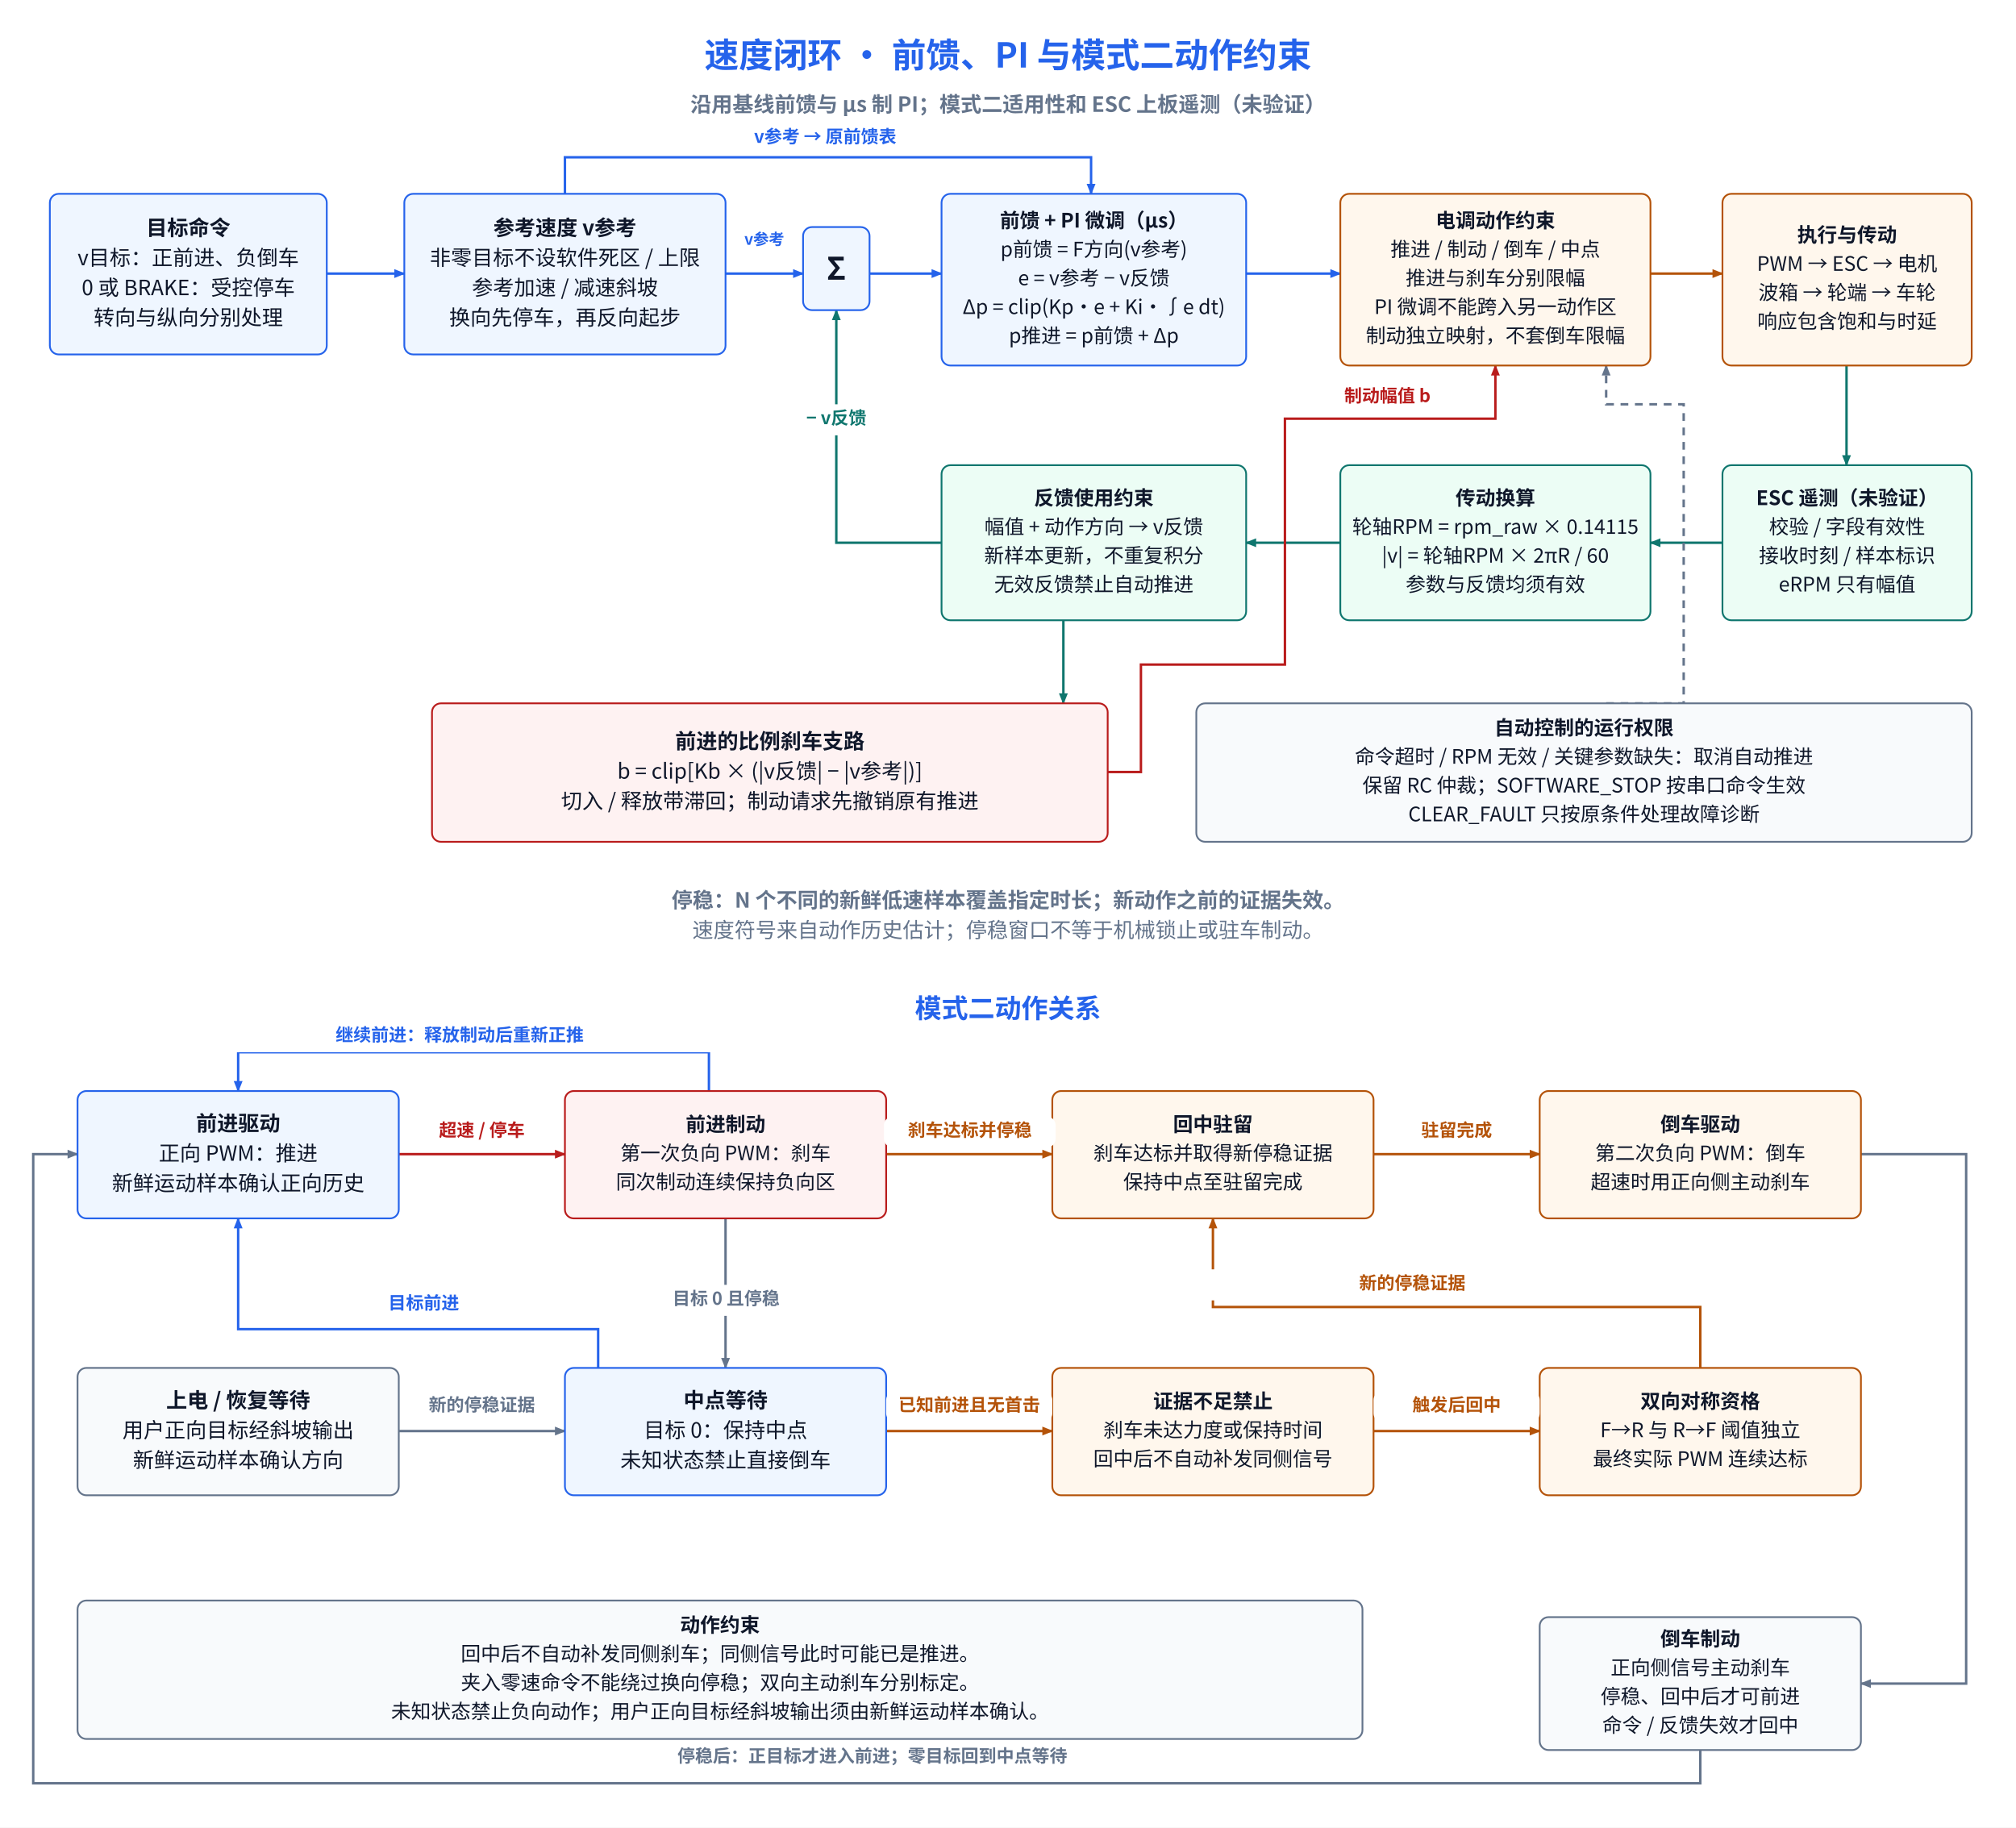
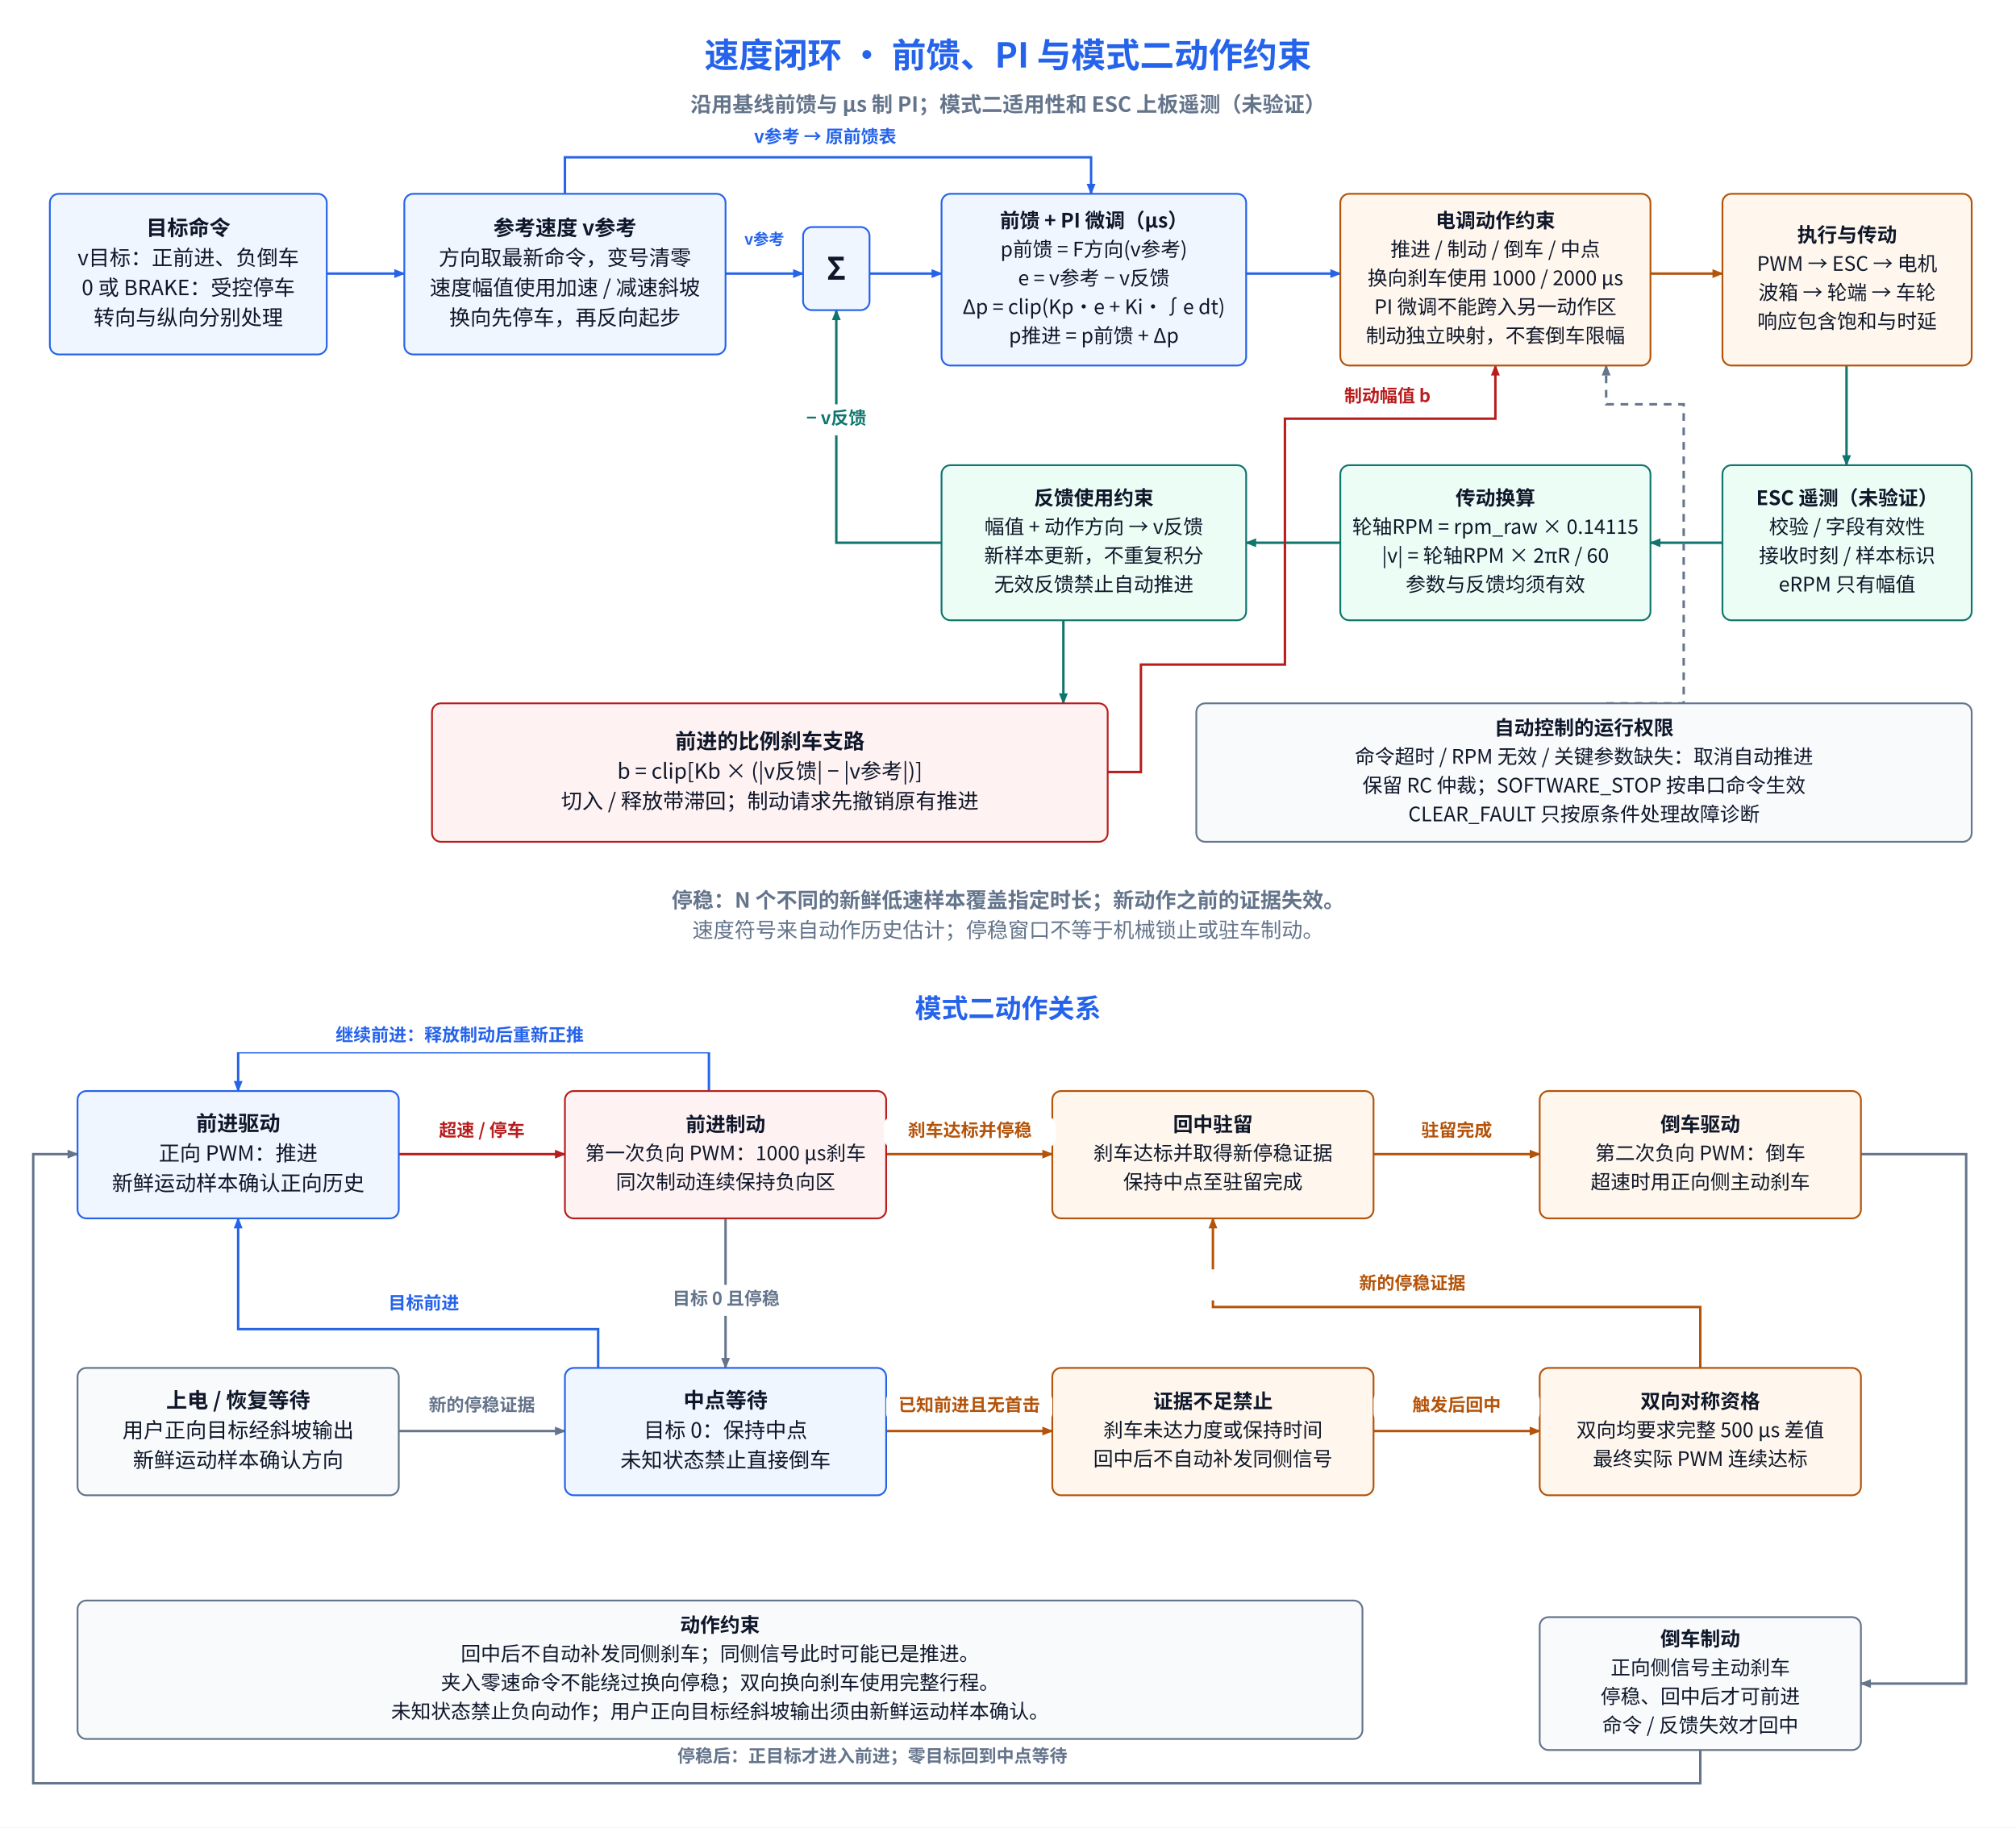
<svg xmlns="http://www.w3.org/2000/svg" width="1820" height="1650" viewBox="0 0 1820 1650" role="img">
  <rect width="100%" height="100%" fill="white" />
  <defs>
    <marker id="arrow-blue" markerWidth="10" markerHeight="8" refX="9" refY="4" orient="auto" markerUnits="userSpaceOnUse">
      <path d="M 0 0 L 10 4 L 0 8 Z" fill="#2563eb" />
    </marker>
    <marker id="arrow-green" markerWidth="10" markerHeight="8" refX="9" refY="4" orient="auto" markerUnits="userSpaceOnUse">
      <path d="M 0 0 L 10 4 L 0 8 Z" fill="#0f766e" />
    </marker>
    <marker id="arrow-orange" markerWidth="10" markerHeight="8" refX="9" refY="4" orient="auto" markerUnits="userSpaceOnUse">
      <path d="M 0 0 L 10 4 L 0 8 Z" fill="#b45309" />
    </marker>
    <marker id="arrow-purple" markerWidth="10" markerHeight="8" refX="9" refY="4" orient="auto" markerUnits="userSpaceOnUse">
      <path d="M 0 0 L 10 4 L 0 8 Z" fill="#7e22ce" />
    </marker>
    <marker id="arrow-gray" markerWidth="10" markerHeight="8" refX="9" refY="4" orient="auto" markerUnits="userSpaceOnUse">
      <path d="M 0 0 L 10 4 L 0 8 Z" fill="#64748b" />
    </marker>
    <marker id="arrow-red" markerWidth="10" markerHeight="8" refX="9" refY="4" orient="auto" markerUnits="userSpaceOnUse">
      <path d="M 0 0 L 10 4 L 0 8 Z" fill="#b91c1c" />
    </marker>
  </defs>
  <polyline points="295,247 365,247" stroke="#2563eb" stroke-width="2.2" fill="none" marker-end="url(#arrow-blue)" />
  <polyline points="655,247 725,247" stroke="#2563eb" stroke-width="2.2" fill="none" marker-end="url(#arrow-blue)" />
  <polyline points="510,175 510,142 985,142 985,175" stroke="#2563eb" stroke-width="2.2" fill="none" marker-end="url(#arrow-blue)" />
  <polyline points="785,247 850,247" stroke="#2563eb" stroke-width="2.2" fill="none" marker-end="url(#arrow-blue)" />
  <polyline points="1125,247 1210,247" stroke="#2563eb" stroke-width="2.2" fill="none" marker-end="url(#arrow-blue)" />
  <polyline points="1490,247 1555,247" stroke="#b45309" stroke-width="2.2" fill="none" marker-end="url(#arrow-orange)" />
  <polyline points="1667,330 1667,420" stroke="#0f766e" stroke-width="2.2" fill="none" marker-end="url(#arrow-green)" />
  <polyline points="1555,490 1490,490" stroke="#0f766e" stroke-width="2.2" fill="none" marker-end="url(#arrow-green)" />
  <polyline points="1210,490 1125,490" stroke="#0f766e" stroke-width="2.2" fill="none" marker-end="url(#arrow-green)" />
  <polyline points="850,490 755,490 755,280" stroke="#0f766e" stroke-width="2.2" fill="none" marker-end="url(#arrow-green)" />
  <polyline points="960,560 960,635" stroke="#0f766e" stroke-width="2.2" fill="none" marker-end="url(#arrow-green)" />
  <polyline points="1000,697 1030,697 1030,600 1160,600 1160,378 1350,378 1350,330" stroke="#b91c1c" stroke-width="2.2" fill="none" marker-end="url(#arrow-red)" />
  <polyline points="1450,635 1520,635 1520,365 1450,365 1450,330" stroke="#64748b" stroke-width="2.2" fill="none" marker-end="url(#arrow-gray)" stroke-dasharray="7 6" />
  <polyline points="360,1042 510,1042" stroke="#b91c1c" stroke-width="2.2" fill="none" marker-end="url(#arrow-red)" />
  <polyline points="800,1042 950,1042" stroke="#b45309" stroke-width="2.2" fill="none" marker-end="url(#arrow-orange)" />
  <polyline points="1240,1042 1390,1042" stroke="#b45309" stroke-width="2.2" fill="none" marker-end="url(#arrow-orange)" />
  <polyline points="640,985 640,950 215,950 215,985" stroke="#2563eb" stroke-width="2.2" fill="none" marker-end="url(#arrow-blue)" />
  <polyline points="655,1100 655,1235" stroke="#64748b" stroke-width="2.2" fill="none" marker-end="url(#arrow-gray)" />
  <polyline points="360,1292 510,1292" stroke="#64748b" stroke-width="2.2" fill="none" marker-end="url(#arrow-gray)" />
  <polyline points="540,1235 540,1200 215,1200 215,1100" stroke="#2563eb" stroke-width="2.2" fill="none" marker-end="url(#arrow-blue)" />
  <polyline points="800,1292 950,1292" stroke="#b45309" stroke-width="2.2" fill="none" marker-end="url(#arrow-orange)" />
  <polyline points="1240,1292 1390,1292" stroke="#b45309" stroke-width="2.2" fill="none" marker-end="url(#arrow-orange)" />
  <polyline points="1535,1235 1535,1180 1095,1180 1095,1100" stroke="#b45309" stroke-width="2.2" fill="none" marker-end="url(#arrow-orange)" />
  <polyline points="1680,1042 1775,1042 1775,1520 1680,1520" stroke="#64748b" stroke-width="2.2" fill="none" marker-end="url(#arrow-gray)" />
  <polyline points="1535,1580 1535,1610 30,1610 30,1042 70,1042" stroke="#64748b" stroke-width="2.2" fill="none" marker-end="url(#arrow-gray)" />
  <text font-family="Noto Sans CJK SC, sans-serif" font-size="31" font-weight="700" text-anchor="middle" x="910.0" y="61.0" fill="#2563eb">速度闭环 · 前馈、PI 与模式二动作约束</text>
  <text font-family="Noto Sans CJK SC, sans-serif" font-size="19" font-weight="700" text-anchor="middle" x="910.0" y="101.0" fill="#64748b">沿用基线前馈与 µs 制 PI；模式二适用性和 ESC 上板遥测（未验证）</text>
  <rect stroke-width="1.6" x="45" y="175" width="250" height="145" rx="8" fill="#eff6ff" stroke="#2563eb" />
  <text font-family="Noto Sans CJK SC, sans-serif" font-size="19" font-weight="700" text-anchor="middle" x="170.0" y="212.5" fill="#0f172a">目标命令</text>
  <text font-family="Noto Sans CJK SC, sans-serif" font-size="19" font-weight="400" text-anchor="middle" x="170.0" y="239.5" fill="#0f172a">v目标：正前进、负倒车</text>
  <text font-family="Noto Sans CJK SC, sans-serif" font-size="19" font-weight="400" text-anchor="middle" x="170.0" y="266.5" fill="#0f172a">0 或 BRAKE：受控停车</text>
  <text font-family="Noto Sans CJK SC, sans-serif" font-size="19" font-weight="400" text-anchor="middle" x="170.0" y="293.5" fill="#0f172a">转向与纵向分别处理</text>
  <rect stroke-width="1.6" x="365" y="175" width="290" height="145" rx="8" fill="#eff6ff" stroke="#2563eb" />
  <text font-family="Noto Sans CJK SC, sans-serif" font-size="19" font-weight="700" text-anchor="middle" x="510.0" y="212.5" fill="#0f172a">参考速度 v参考</text>
-   <text font-family="Noto Sans CJK SC, sans-serif" font-size="19" font-weight="400" text-anchor="middle" x="510.0" y="239.5" fill="#0f172a">非零目标不设软件死区 / 上限</text>
-   <text font-family="Noto Sans CJK SC, sans-serif" font-size="19" font-weight="400" text-anchor="middle" x="510.0" y="266.5" fill="#0f172a">参考加速 / 减速斜坡</text>
+   <text font-family="Noto Sans CJK SC, sans-serif" font-size="19" font-weight="400" text-anchor="middle" x="510.0" y="239.5" fill="#0f172a">方向取最新命令，变号清零</text>
+   <text font-family="Noto Sans CJK SC, sans-serif" font-size="19" font-weight="400" text-anchor="middle" x="510.0" y="266.5" fill="#0f172a">速度幅值使用加速 / 减速斜坡</text>
  <text font-family="Noto Sans CJK SC, sans-serif" font-size="19" font-weight="400" text-anchor="middle" x="510.0" y="293.5" fill="#0f172a">换向先停车，再反向起步</text>
  <rect stroke-width="1.6" x="725" y="205" width="60" height="75" rx="8" fill="#eff6ff" stroke="#2563eb" />
  <text font-family="Noto Sans CJK SC, sans-serif" font-size="28" font-weight="700" text-anchor="middle" x="755.0" y="252.5" fill="#0f172a">Σ</text>
  <rect stroke-width="1.6" x="660" y="204" width="60" height="28" rx="8" fill="#ffffff" stroke="none" />
  <text font-family="Noto Sans CJK SC, sans-serif" font-size="14" font-weight="700" text-anchor="middle" x="690.0" y="221.0" fill="#2563eb">v参考</text>
  <rect stroke-width="1.6" x="850" y="175" width="275" height="155" rx="8" fill="#eff6ff" stroke="#2563eb" />
  <text font-family="Noto Sans CJK SC, sans-serif" font-size="18" font-weight="700" text-anchor="middle" x="987.5" y="205.5" fill="#0f172a">前馈 + PI 微调（µs）</text>
  <text font-family="Noto Sans CJK SC, sans-serif" font-size="18" font-weight="400" text-anchor="middle" x="987.5" y="231.5" fill="#0f172a">p前馈 = F方向(v参考)</text>
  <text font-family="Noto Sans CJK SC, sans-serif" font-size="18" font-weight="400" text-anchor="middle" x="987.5" y="257.5" fill="#0f172a">e = v参考 − v反馈</text>
  <text font-family="Noto Sans CJK SC, sans-serif" font-size="18" font-weight="400" text-anchor="middle" x="987.5" y="283.5" fill="#0f172a">Δp = clip(Kp·e + Ki·∫e dt)</text>
  <text font-family="Noto Sans CJK SC, sans-serif" font-size="18" font-weight="400" text-anchor="middle" x="987.5" y="309.5" fill="#0f172a">p推进 = p前馈 + Δp</text>
  <rect stroke-width="1.6" x="1210" y="175" width="280" height="155" rx="8" fill="#fff7ed" stroke="#b45309" />
  <text font-family="Noto Sans CJK SC, sans-serif" font-size="18" font-weight="700" text-anchor="middle" x="1350.0" y="205.5" fill="#0f172a">电调动作约束</text>
  <text font-family="Noto Sans CJK SC, sans-serif" font-size="18" font-weight="400" text-anchor="middle" x="1350.0" y="231.5" fill="#0f172a">推进 / 制动 / 倒车 / 中点</text>
-   <text font-family="Noto Sans CJK SC, sans-serif" font-size="18" font-weight="400" text-anchor="middle" x="1350.0" y="257.5" fill="#0f172a">推进与刹车分别限幅</text>
+   <text font-family="Noto Sans CJK SC, sans-serif" font-size="18" font-weight="400" text-anchor="middle" x="1350.0" y="257.5" fill="#0f172a">换向刹车使用 1000 / 2000 µs</text>
  <text font-family="Noto Sans CJK SC, sans-serif" font-size="18" font-weight="400" text-anchor="middle" x="1350.0" y="283.5" fill="#0f172a">PI 微调不能跨入另一动作区</text>
  <text font-family="Noto Sans CJK SC, sans-serif" font-size="18" font-weight="400" text-anchor="middle" x="1350.0" y="309.5" fill="#0f172a">制动独立映射，不套倒车限幅</text>
  <rect stroke-width="1.6" x="1555" y="175" width="225" height="155" rx="8" fill="#fff7ed" stroke="#b45309" />
  <text font-family="Noto Sans CJK SC, sans-serif" font-size="18" font-weight="700" text-anchor="middle" x="1667.5" y="218.5" fill="#0f172a">执行与传动</text>
  <text font-family="Noto Sans CJK SC, sans-serif" font-size="18" font-weight="400" text-anchor="middle" x="1667.5" y="244.5" fill="#0f172a">PWM → ESC → 电机</text>
  <text font-family="Noto Sans CJK SC, sans-serif" font-size="18" font-weight="400" text-anchor="middle" x="1667.5" y="270.5" fill="#0f172a">波箱 → 轮端 → 车轮</text>
  <text font-family="Noto Sans CJK SC, sans-serif" font-size="18" font-weight="400" text-anchor="middle" x="1667.5" y="296.5" fill="#0f172a">响应包含饱和与时延</text>
  <rect stroke-width="1.6" x="1555" y="420" width="225" height="140" rx="8" fill="#ecfdf5" stroke="#0f766e" />
  <text font-family="Noto Sans CJK SC, sans-serif" font-size="18" font-weight="700" text-anchor="middle" x="1667.5" y="456.0" fill="#0f172a">ESC 遥测（未验证）</text>
  <text font-family="Noto Sans CJK SC, sans-serif" font-size="18" font-weight="400" text-anchor="middle" x="1667.5" y="482.0" fill="#0f172a">校验 / 字段有效性</text>
  <text font-family="Noto Sans CJK SC, sans-serif" font-size="18" font-weight="400" text-anchor="middle" x="1667.5" y="508.0" fill="#0f172a">接收时刻 / 样本标识</text>
  <text font-family="Noto Sans CJK SC, sans-serif" font-size="18" font-weight="400" text-anchor="middle" x="1667.5" y="534.0" fill="#0f172a">eRPM 只有幅值</text>
  <rect stroke-width="1.6" x="1210" y="420" width="280" height="140" rx="8" fill="#ecfdf5" stroke="#0f766e" />
  <text font-family="Noto Sans CJK SC, sans-serif" font-size="18" font-weight="700" text-anchor="middle" x="1350.0" y="456.0" fill="#0f172a">传动换算</text>
  <text font-family="Noto Sans CJK SC, sans-serif" font-size="18" font-weight="400" text-anchor="middle" x="1350.0" y="482.0" fill="#0f172a">轮轴RPM = rpm_raw × 0.14115</text>
  <text font-family="Noto Sans CJK SC, sans-serif" font-size="18" font-weight="400" text-anchor="middle" x="1350.0" y="508.0" fill="#0f172a">|v| = 轮轴RPM × 2πR / 60</text>
  <text font-family="Noto Sans CJK SC, sans-serif" font-size="18" font-weight="400" text-anchor="middle" x="1350.0" y="534.0" fill="#0f172a">参数与反馈均须有效</text>
  <rect stroke-width="1.6" x="850" y="420" width="275" height="140" rx="8" fill="#ecfdf5" stroke="#0f766e" />
  <text font-family="Noto Sans CJK SC, sans-serif" font-size="18" font-weight="700" text-anchor="middle" x="987.5" y="456.0" fill="#0f172a">反馈使用约束</text>
  <text font-family="Noto Sans CJK SC, sans-serif" font-size="18" font-weight="400" text-anchor="middle" x="987.5" y="482.0" fill="#0f172a">幅值 + 动作方向 → v反馈</text>
  <text font-family="Noto Sans CJK SC, sans-serif" font-size="18" font-weight="400" text-anchor="middle" x="987.5" y="508.0" fill="#0f172a">新样本更新，不重复积分</text>
  <text font-family="Noto Sans CJK SC, sans-serif" font-size="18" font-weight="400" text-anchor="middle" x="987.5" y="534.0" fill="#0f172a">无效反馈禁止自动推进</text>
  <rect stroke-width="1.6" x="390" y="635" width="610" height="125" rx="8" fill="#fef2f2" stroke="#b91c1c" />
  <text font-family="Noto Sans CJK SC, sans-serif" font-size="19" font-weight="700" text-anchor="middle" x="695.0" y="676.0" fill="#0f172a">前进的比例刹车支路</text>
  <text font-family="Noto Sans CJK SC, sans-serif" font-size="19" font-weight="400" text-anchor="middle" x="695.0" y="703.0" fill="#0f172a">b = clip[Kb × (|v反馈| − |v参考|)]</text>
  <text font-family="Noto Sans CJK SC, sans-serif" font-size="19" font-weight="400" text-anchor="middle" x="695.0" y="730.0" fill="#0f172a">切入 / 释放带滞回；制动请求先撤销原有推进</text>
  <rect stroke-width="1.6" x="1080" y="635" width="700" height="125" rx="8" fill="#f8fafc" stroke="#64748b" />
  <text font-family="Noto Sans CJK SC, sans-serif" font-size="18" font-weight="700" text-anchor="middle" x="1430.0" y="663.5" fill="#0f172a">自动控制的运行权限</text>
  <text font-family="Noto Sans CJK SC, sans-serif" font-size="18" font-weight="400" text-anchor="middle" x="1430.0" y="689.5" fill="#0f172a">命令超时 / RPM 无效 / 关键参数缺失：取消自动推进</text>
  <text font-family="Noto Sans CJK SC, sans-serif" font-size="18" font-weight="400" text-anchor="middle" x="1430.0" y="715.5" fill="#0f172a">保留 RC 仲裁；SOFTWARE_STOP 按串口命令生效</text>
  <text font-family="Noto Sans CJK SC, sans-serif" font-size="18" font-weight="400" text-anchor="middle" x="1430.0" y="741.5" fill="#0f172a">CLEAR_FAULT 只按原条件处理故障诊断</text>
  <text font-family="Noto Sans CJK SC, sans-serif" font-size="19" font-weight="700" text-anchor="middle" x="910.0" y="819.5" fill="#64748b">停稳：N 个不同的新鲜低速样本覆盖指定时长；新动作之前的证据失效。</text>
  <text font-family="Noto Sans CJK SC, sans-serif" font-size="19" font-weight="400" text-anchor="middle" x="910.0" y="846.5" fill="#64748b">速度符号来自动作历史估计；停稳窗口不等于机械锁止或驻车制动。</text>
  <rect stroke-width="1.6" x="610" y="111" width="270" height="28" rx="8" fill="#ffffff" stroke="none" />
  <text font-family="Noto Sans CJK SC, sans-serif" font-size="16" font-weight="700" text-anchor="middle" x="745.0" y="129.0" fill="#2563eb">v参考 → 原前馈表</text>
  <rect stroke-width="1.6" x="690" y="365" width="130" height="28" rx="8" fill="#ffffff" stroke="none" />
  <text font-family="Noto Sans CJK SC, sans-serif" font-size="16" font-weight="700" text-anchor="middle" x="755.0" y="383.0" fill="#0f766e">− v反馈</text>
  <rect stroke-width="1.6" x="1170" y="345" width="165" height="28" rx="8" fill="#ffffff" stroke="none" />
  <text font-family="Noto Sans CJK SC, sans-serif" font-size="16" font-weight="700" text-anchor="middle" x="1252.5" y="363.0" fill="#b91c1c">制动幅值 b</text>
  <text font-family="Noto Sans CJK SC, sans-serif" font-size="24" font-weight="700" text-anchor="middle" x="910.0" y="919.0" fill="#2563eb">模式二动作关系</text>
  <rect stroke-width="1.6" x="70" y="985" width="290" height="115" rx="8" fill="#eff6ff" stroke="#2563eb" />
  <text font-family="Noto Sans CJK SC, sans-serif" font-size="19" font-weight="700" text-anchor="middle" x="215.0" y="1021.0" fill="#0f172a">前进驱动</text>
  <text font-family="Noto Sans CJK SC, sans-serif" font-size="19" font-weight="400" text-anchor="middle" x="215.0" y="1048.0" fill="#0f172a">正向 PWM：推进</text>
  <text font-family="Noto Sans CJK SC, sans-serif" font-size="19" font-weight="400" text-anchor="middle" x="215.0" y="1075.0" fill="#0f172a">新鲜运动样本确认正向历史</text>
  <rect stroke-width="1.6" x="510" y="985" width="290" height="115" rx="8" fill="#fef2f2" stroke="#b91c1c" />
  <text font-family="Noto Sans CJK SC, sans-serif" font-size="18" font-weight="700" text-anchor="middle" x="655.0" y="1021.5" fill="#0f172a">前进制动</text>
-   <text font-family="Noto Sans CJK SC, sans-serif" font-size="18" font-weight="400" text-anchor="middle" x="655.0" y="1047.5" fill="#0f172a">第一次负向 PWM：刹车</text>
+   <text font-family="Noto Sans CJK SC, sans-serif" font-size="18" font-weight="400" text-anchor="middle" x="655.0" y="1047.5" fill="#0f172a">第一次负向 PWM：1000 µs刹车</text>
  <text font-family="Noto Sans CJK SC, sans-serif" font-size="18" font-weight="400" text-anchor="middle" x="655.0" y="1073.5" fill="#0f172a">同次制动连续保持负向区</text>
  <rect stroke-width="1.6" x="950" y="985" width="290" height="115" rx="8" fill="#fff7ed" stroke="#b45309" />
  <text font-family="Noto Sans CJK SC, sans-serif" font-size="18" font-weight="700" text-anchor="middle" x="1095.0" y="1021.5" fill="#0f172a">回中驻留</text>
  <text font-family="Noto Sans CJK SC, sans-serif" font-size="18" font-weight="400" text-anchor="middle" x="1095.0" y="1047.5" fill="#0f172a">刹车达标并取得新停稳证据</text>
  <text font-family="Noto Sans CJK SC, sans-serif" font-size="18" font-weight="400" text-anchor="middle" x="1095.0" y="1073.5" fill="#0f172a">保持中点至驻留完成</text>
  <rect stroke-width="1.6" x="1390" y="985" width="290" height="115" rx="8" fill="#fff7ed" stroke="#b45309" />
  <text font-family="Noto Sans CJK SC, sans-serif" font-size="18" font-weight="700" text-anchor="middle" x="1535.0" y="1021.5" fill="#0f172a">倒车驱动</text>
  <text font-family="Noto Sans CJK SC, sans-serif" font-size="18" font-weight="400" text-anchor="middle" x="1535.0" y="1047.5" fill="#0f172a">第二次负向 PWM：倒车</text>
  <text font-family="Noto Sans CJK SC, sans-serif" font-size="18" font-weight="400" text-anchor="middle" x="1535.0" y="1073.5" fill="#0f172a">超速时用正向侧主动刹车</text>
  <rect stroke-width="1.6" x="70" y="1235" width="290" height="115" rx="8" fill="#f8fafc" stroke="#64748b" />
  <text font-family="Noto Sans CJK SC, sans-serif" font-size="19" font-weight="700" text-anchor="middle" x="215.0" y="1271.0" fill="#0f172a">上电 / 恢复等待</text>
  <text font-family="Noto Sans CJK SC, sans-serif" font-size="19" font-weight="400" text-anchor="middle" x="215.0" y="1298.0" fill="#0f172a">用户正向目标经斜坡输出</text>
  <text font-family="Noto Sans CJK SC, sans-serif" font-size="19" font-weight="400" text-anchor="middle" x="215.0" y="1325.0" fill="#0f172a">新鲜运动样本确认方向</text>
  <rect stroke-width="1.6" x="510" y="1235" width="290" height="115" rx="8" fill="#eff6ff" stroke="#2563eb" />
  <text font-family="Noto Sans CJK SC, sans-serif" font-size="19" font-weight="700" text-anchor="middle" x="655.0" y="1271.0" fill="#0f172a">中点等待</text>
  <text font-family="Noto Sans CJK SC, sans-serif" font-size="19" font-weight="400" text-anchor="middle" x="655.0" y="1298.0" fill="#0f172a">目标 0：保持中点</text>
  <text font-family="Noto Sans CJK SC, sans-serif" font-size="19" font-weight="400" text-anchor="middle" x="655.0" y="1325.0" fill="#0f172a">未知状态禁止直接倒车</text>
  <rect stroke-width="1.6" x="950" y="1235" width="290" height="115" rx="8" fill="#fff7ed" stroke="#b45309" />
  <text font-family="Noto Sans CJK SC, sans-serif" font-size="18" font-weight="700" text-anchor="middle" x="1095.0" y="1271.5" fill="#0f172a">证据不足禁止</text>
  <text font-family="Noto Sans CJK SC, sans-serif" font-size="18" font-weight="400" text-anchor="middle" x="1095.0" y="1297.5" fill="#0f172a">刹车未达力度或保持时间</text>
  <text font-family="Noto Sans CJK SC, sans-serif" font-size="18" font-weight="400" text-anchor="middle" x="1095.0" y="1323.5" fill="#0f172a">回中后不自动补发同侧信号</text>
  <rect stroke-width="1.6" x="1390" y="1235" width="290" height="115" rx="8" fill="#fff7ed" stroke="#b45309" />
  <text font-family="Noto Sans CJK SC, sans-serif" font-size="18" font-weight="700" text-anchor="middle" x="1535.0" y="1271.5" fill="#0f172a">双向对称资格</text>
-   <text font-family="Noto Sans CJK SC, sans-serif" font-size="18" font-weight="400" text-anchor="middle" x="1535.0" y="1297.5" fill="#0f172a">F→R 与 R→F 阈值独立</text>
+   <text font-family="Noto Sans CJK SC, sans-serif" font-size="18" font-weight="400" text-anchor="middle" x="1535.0" y="1297.5" fill="#0f172a">双向均要求完整 500 µs 差值</text>
  <text font-family="Noto Sans CJK SC, sans-serif" font-size="18" font-weight="400" text-anchor="middle" x="1535.0" y="1323.5" fill="#0f172a">最终实际 PWM 连续达标</text>
  <rect stroke-width="1.6" x="1390" y="1460" width="290" height="120" rx="8" fill="#f8fafc" stroke="#64748b" />
  <text font-family="Noto Sans CJK SC, sans-serif" font-size="18" font-weight="700" text-anchor="middle" x="1535.0" y="1486.0" fill="#0f172a">倒车制动</text>
  <text font-family="Noto Sans CJK SC, sans-serif" font-size="18" font-weight="400" text-anchor="middle" x="1535.0" y="1512.0" fill="#0f172a">正向侧信号主动刹车</text>
  <text font-family="Noto Sans CJK SC, sans-serif" font-size="18" font-weight="400" text-anchor="middle" x="1535.0" y="1538.0" fill="#0f172a">停稳、回中后才可前进</text>
  <text font-family="Noto Sans CJK SC, sans-serif" font-size="18" font-weight="400" text-anchor="middle" x="1535.0" y="1564.0" fill="#0f172a">命令 / 反馈失效才回中</text>
  <rect stroke-width="1.6" x="70" y="1445" width="1160" height="125" rx="8" fill="#f8fafc" stroke="#64748b" />
  <text font-family="Noto Sans CJK SC, sans-serif" font-size="18" font-weight="700" text-anchor="middle" x="650.0" y="1473.5" fill="#0f172a">动作约束</text>
  <text font-family="Noto Sans CJK SC, sans-serif" font-size="18" font-weight="400" text-anchor="middle" x="650.0" y="1499.5" fill="#0f172a">回中后不自动补发同侧刹车；同侧信号此时可能已是推进。</text>
-   <text font-family="Noto Sans CJK SC, sans-serif" font-size="18" font-weight="400" text-anchor="middle" x="650.0" y="1525.5" fill="#0f172a">夹入零速命令不能绕过换向停稳；双向主动刹车分别标定。</text>
+   <text font-family="Noto Sans CJK SC, sans-serif" font-size="18" font-weight="400" text-anchor="middle" x="650.0" y="1525.5" fill="#0f172a">夹入零速命令不能绕过换向停稳；双向换向刹车使用完整行程。</text>
  <text font-family="Noto Sans CJK SC, sans-serif" font-size="18" font-weight="400" text-anchor="middle" x="650.0" y="1551.5" fill="#0f172a">未知状态禁止负向动作；用户正向目标经斜坡输出须由新鲜运动样本确认。</text>
  <rect stroke-width="1.6" x="365" y="1008" width="140" height="28" rx="8" fill="#ffffff" stroke="none" />
  <text font-family="Noto Sans CJK SC, sans-serif" font-size="16" font-weight="700" text-anchor="middle" x="435.0" y="1026.0" fill="#b91c1c">超速 / 停车</text>
  <rect stroke-width="1.6" x="798" y="1008" width="155" height="28" rx="8" fill="#ffffff" stroke="none" />
  <text font-family="Noto Sans CJK SC, sans-serif" font-size="16" font-weight="700" text-anchor="middle" x="875.5" y="1026.0" fill="#b45309">刹车达标并停稳</text>
  <rect stroke-width="1.6" x="1245" y="1008" width="140" height="28" rx="8" fill="#ffffff" stroke="none" />
  <text font-family="Noto Sans CJK SC, sans-serif" font-size="16" font-weight="700" text-anchor="middle" x="1315.0" y="1026.0" fill="#b45309">驻留完成</text>
  <rect stroke-width="1.6" x="165" y="922" width="500" height="28" rx="8" fill="#ffffff" stroke="none" />
  <text font-family="Noto Sans CJK SC, sans-serif" font-size="16" font-weight="700" text-anchor="middle" x="415.0" y="940.0" fill="#2563eb">继续前进：释放制动后重新正推</text>
  <rect stroke-width="1.6" x="568" y="1160" width="175" height="28" rx="8" fill="#ffffff" stroke="none" />
  <text font-family="Noto Sans CJK SC, sans-serif" font-size="16" font-weight="700" text-anchor="middle" x="655.5" y="1178.0" fill="#64748b">目标 0 且停稳</text>
  <rect stroke-width="1.6" x="365" y="1256" width="140" height="28" rx="8" fill="#ffffff" stroke="none" />
  <text font-family="Noto Sans CJK SC, sans-serif" font-size="16" font-weight="700" text-anchor="middle" x="435.0" y="1274.0" fill="#64748b">新的停稳证据</text>
  <rect stroke-width="1.6" x="235" y="1164" width="295" height="28" rx="8" fill="#ffffff" stroke="none" />
  <text font-family="Noto Sans CJK SC, sans-serif" font-size="16" font-weight="700" text-anchor="middle" x="382.5" y="1182.0" fill="#2563eb">目标前进</text>
  <rect stroke-width="1.6" x="800" y="1256" width="150" height="28" rx="8" fill="#ffffff" stroke="none" />
  <text font-family="Noto Sans CJK SC, sans-serif" font-size="16" font-weight="700" text-anchor="middle" x="875.0" y="1274.0" fill="#b45309">已知前进且无首击</text>
  <rect stroke-width="1.6" x="1240" y="1256" width="150" height="28" rx="8" fill="#ffffff" stroke="none" />
  <text font-family="Noto Sans CJK SC, sans-serif" font-size="16" font-weight="700" text-anchor="middle" x="1315.0" y="1274.0" fill="#b45309">触发后回中</text>
  <rect stroke-width="1.6" x="1050" y="1146" width="450" height="28" rx="8" fill="#ffffff" stroke="none" />
  <text font-family="Noto Sans CJK SC, sans-serif" font-size="16" font-weight="700" text-anchor="middle" x="1275.0" y="1164.0" fill="#b45309">新的停稳证据</text>
  <rect stroke-width="1.6" x="365" y="1573" width="845" height="28" rx="8" fill="#ffffff" stroke="none" />
  <text font-family="Noto Sans CJK SC, sans-serif" font-size="16" font-weight="700" text-anchor="middle" x="787.5" y="1591.0" fill="#64748b">停稳后：正目标才进入前进；零目标回到中点等待</text>
</svg>
